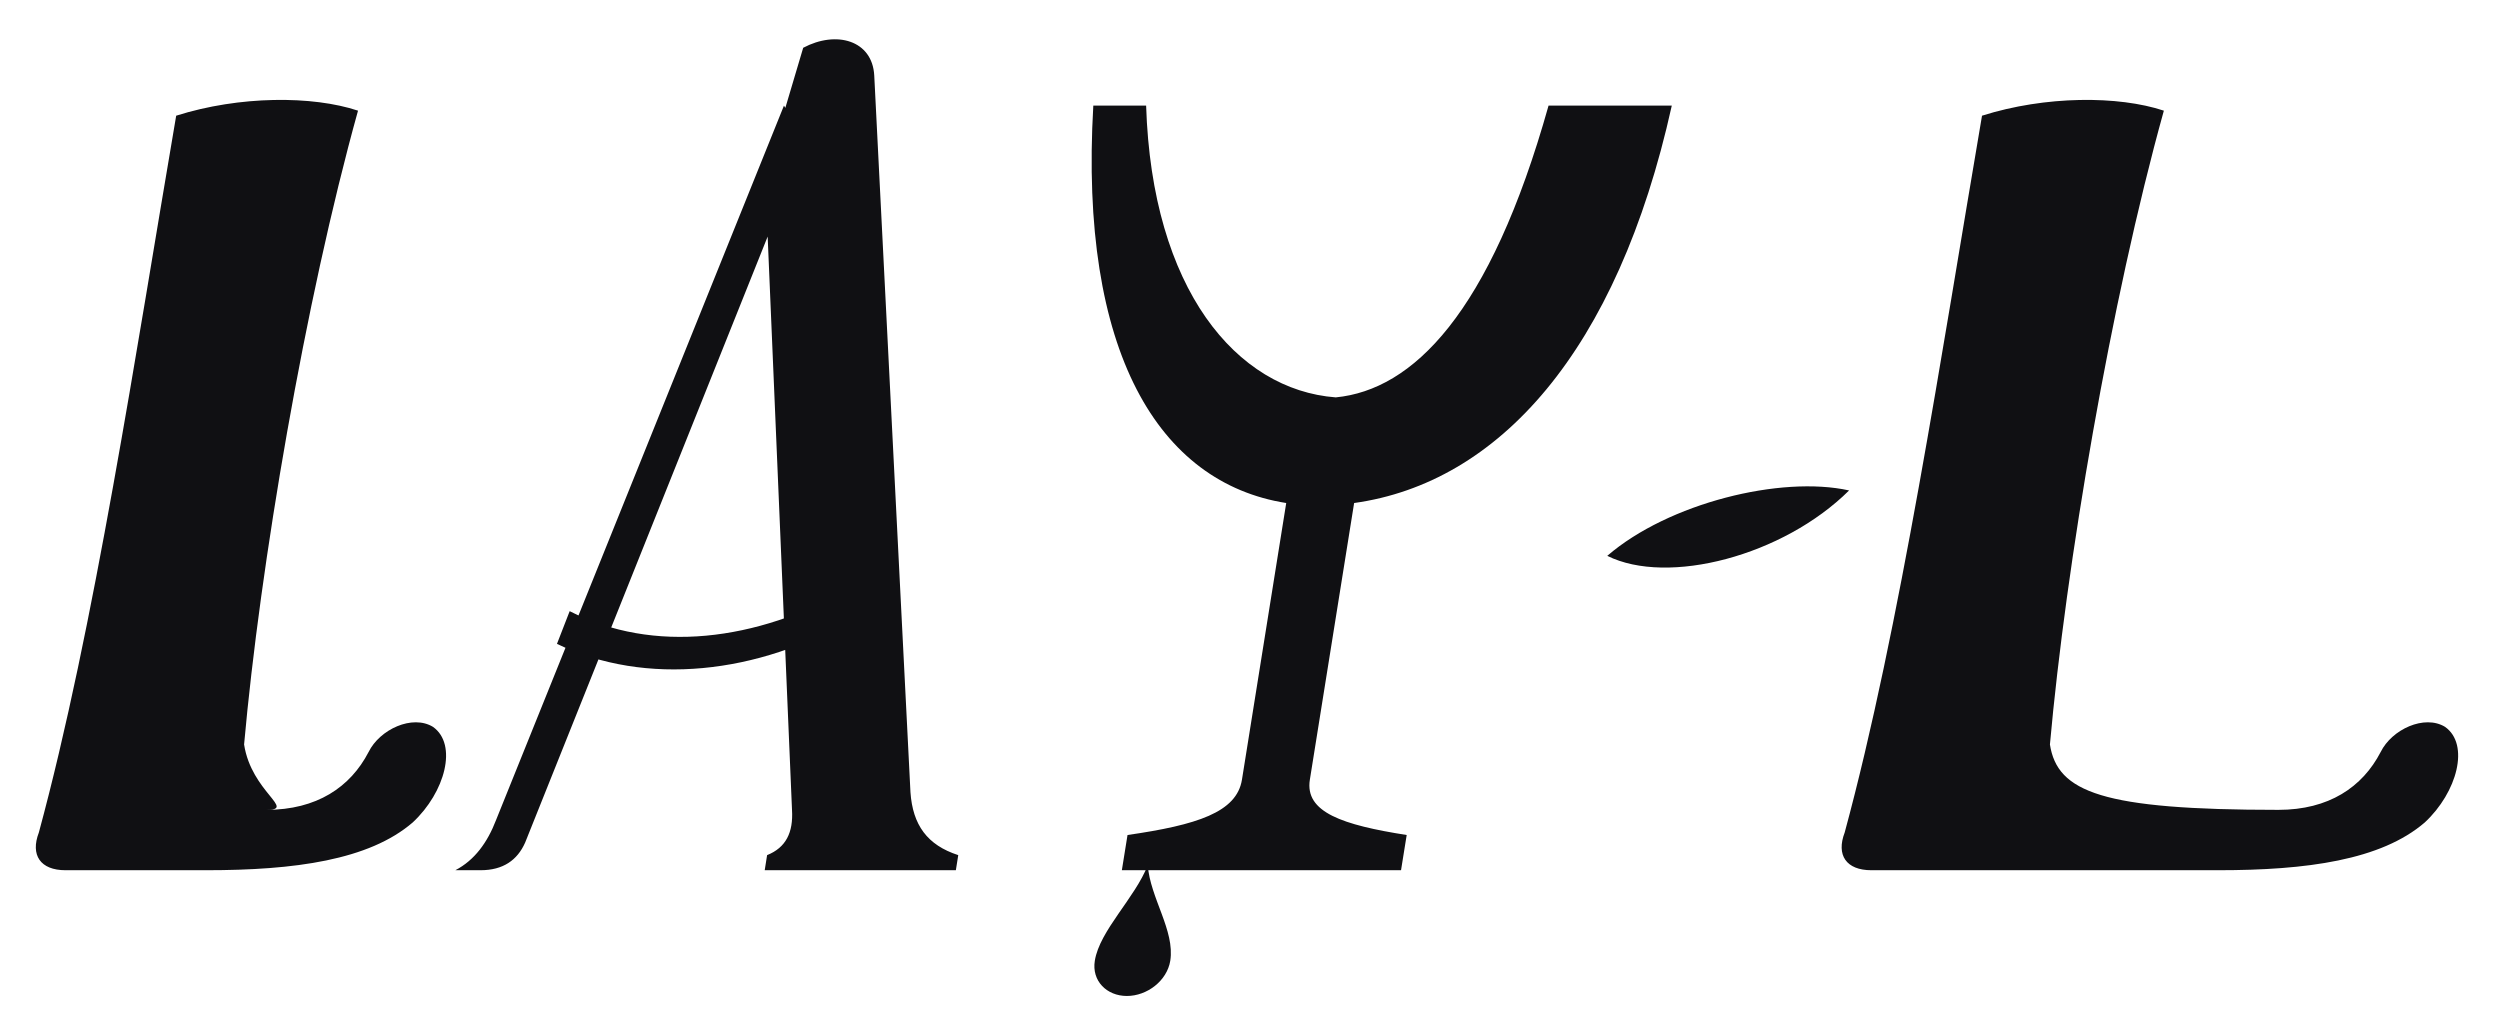
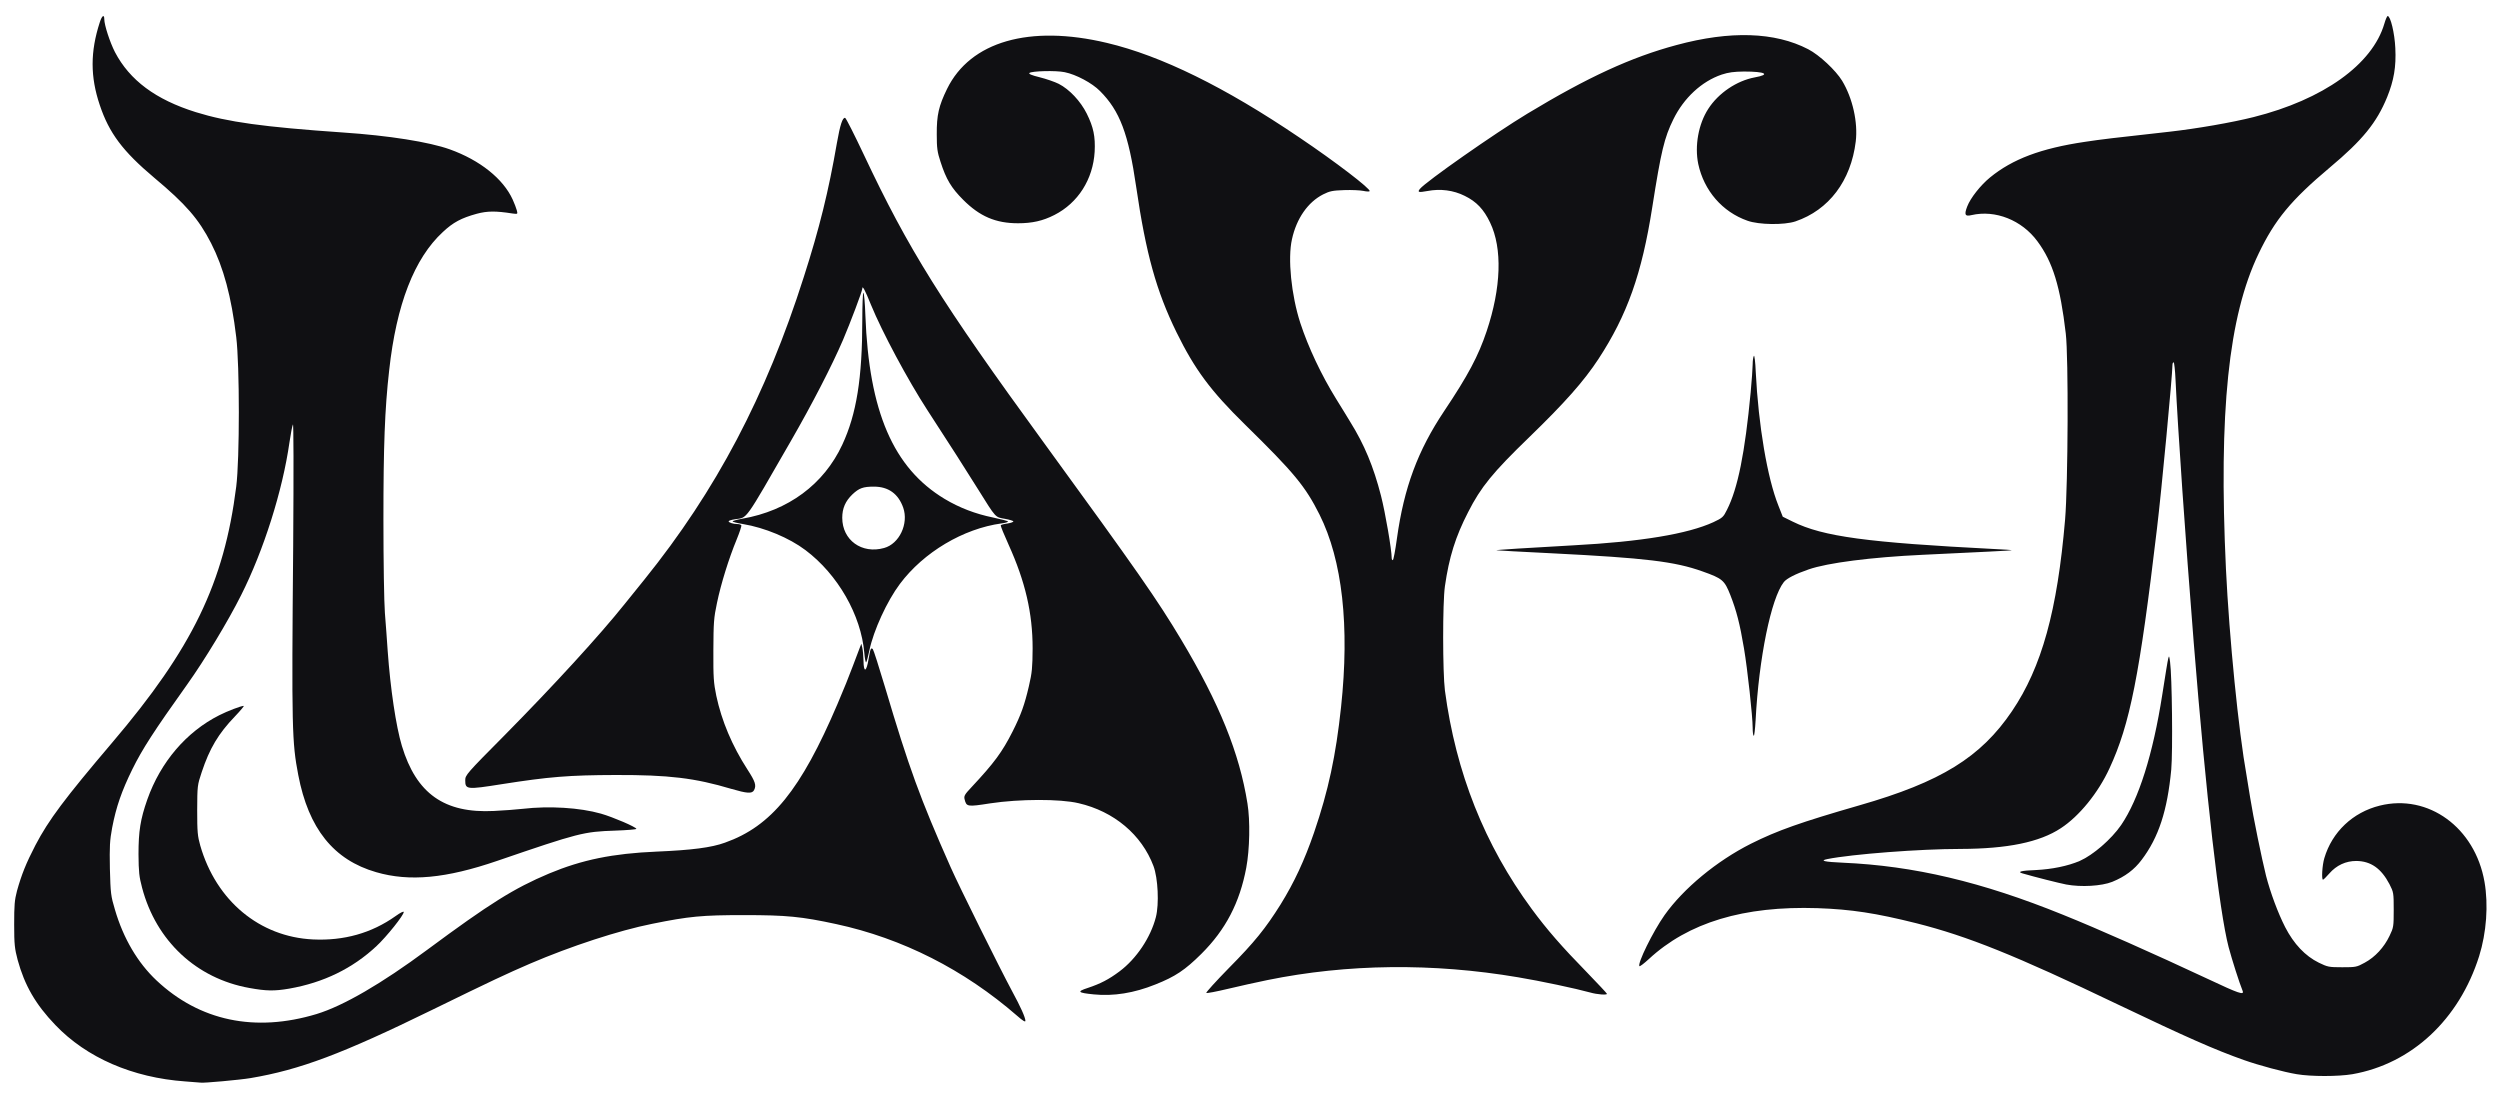
- <svg xmlns="http://www.w3.org/2000/svg" viewBox="6 20 1988 816" role="img" aria-label="LAY-L">
-   <path fill="#101013" d="M146.1,112.0C196.6,96.0 254.6,96.0 290.7,108.0C248.4,260.0 212.8,470.0 200.1,612.0C206.0,650.0 241.8,664.0 217.8,664.0C257.8,664.0 284.6,646.0 299.1,618.0C308.0,600.0 333.9,588.0 350.3,598.0C370.1,612.0 360.0,650.0 334.2,674.0C299.4,704.0 240.1,712.0 170.1,712.0L58.1,712.0C38.1,712.0 30.0,700.0 36.9,682.0C80.8,520.0 114.0,300.0 146.1,112.0ZM644.7,58.0C671.0,44.0 699.7,52.0 701.2,80.0L730.0,650.0C731.8,676.0 743.3,692.0 768.0,700.0L766.1,712.0L614.1,712.0L616.0,700.0C631.0,694.0 636.9,682.0 635.8,664.0L614.4,160.0ZM629.4,104.0L646.9,132.0L423.6,690.0C417.4,704.0 406.1,712.0 388.1,712.0L368.1,712.0C383.4,704.0 393.6,690.0 400.5,672.0ZM459.0,506.0C525.6,540.0 607.2,530.0 681.9,488.0L684.1,512.0C609.0,556.0 519.4,566.0 448.9,532.0ZM875.4,104.0L917.4,104.0C922.0,250.0 989.2,330.0 1068.2,336.0C1129.2,330.0 1190.8,270.0 1237.4,104.0L1335.4,104.0C1292.0,300.0 1197.4,404.0 1082.8,420.0L1047.6,640.0C1043.4,666.0 1073.8,676.0 1124.6,684.0L1120.1,712.0L898.1,712.0L902.6,684.0C957.8,676.0 989.4,666.0 993.6,640.0L1028.8,420.0C927.4,404.0 864.0,300.0 875.4,104.0ZM1284.1,462.0C1332.8,420.0 1422.3,398.0 1476.4,410.0C1424.1,462.0 1332.2,486.0 1284.1,462.0ZM1582.1,112.0C1632.6,96.0 1690.6,96.0 1726.7,108.0C1684.4,260.0 1648.8,470.0 1636.1,612.0C1642.0,650.0 1677.8,664.0 1817.8,664.0C1857.8,664.0 1884.6,646.0 1899.1,618.0C1908.0,600.0 1933.9,588.0 1950.3,598.0C1970.1,612.0 1960.0,650.0 1934.2,674.0C1899.4,704.0 1840.1,712.0 1770.1,712.0L1494.1,712.0C1474.1,712.0 1466.0,700.0 1472.9,682.0C1516.8,520.0 1550.0,300.0 1582.1,112.0Z" />
-   <path fill="#101013" d="M918.7,708.0C920.6,734.0 940.4,760.0 936.6,784.0C934.0,800.0 918.1,812.0 902.1,812.0C886.1,812.0 874.0,800.0 876.6,784.0C880.4,760.0 908.6,734.0 918.7,708.0Z" />
+ <svg xmlns="http://www.w3.org/2000/svg" viewBox="65 296 1870 820" role="img" aria-label="LAY-L">
+   <path fill="#101013" fill-rule="evenodd" d="M203.5,1104.9C164.2,1102.1 129.8,1087.2 106.4,1062.7C91.6,1047.3 83.4,1033.0 78.2,1014.0C76.0,1005.6 75.6,1002.5 75.6,987.5C75.6,973.0 75.9,969.3 77.7,962.4C81.1,950.2 84.5,941.7 91.5,928.2C101.4,909.3 113.3,893.4 148.9,851.5C208.9,781.0 232.6,732.0 241.7,660.0C244.3,639.4 244.3,569.4 241.7,548.1C238.1,517.9 232.2,496.1 222.9,477.9C213.6,459.8 204.1,448.8 180.3,428.9C156.8,409.1 146.6,395.5 139.6,374.5C132.5,353.4 132.5,334.7 139.6,312.8C141.2,307.7 143.0,306.4 143.0,310.3C143.0,314.7 147.2,327.6 151.0,335.0C162.0,356.0 181.4,370.5 211.5,379.9C235.3,387.3 262.1,391.0 321.5,395.1C355.9,397.4 386.0,402.2 401.4,407.7C424.0,415.8 441.4,429.7 448.5,445.3C449.8,448.2 451.2,451.8 451.6,453.4C452.3,456.2 452.3,456.2 448.4,455.7C435.6,453.7 429.5,453.8 421.6,455.9C410.0,459.1 404.0,462.3 396.3,469.5C374.9,489.2 361.5,523.7 356.1,573.0C352.8,602.0 351.8,629.7 351.8,684.5C351.8,716.3 352.3,746.6 352.9,754.5C353.5,762.2 354.5,775.0 355.0,783.0C357.0,811.0 361.2,839.3 365.6,853.9C376.4,889.7 397.4,904.5 434.5,902.6C441.6,902.3 451.3,901.5 456.0,901.0C475.8,898.7 498.7,900.1 514.5,904.6C523.6,907.2 541.0,914.7 541.0,916.0C541.0,916.4 533.9,917.0 525.2,917.3C501.5,918.1 498.0,919.0 437.0,939.9C398.5,953.1 371.2,955.6 346.4,948.4C314.5,939.2 295.8,915.8 288.1,875.7C283.4,851.2 283.1,841.2 284.3,704.5C284.7,646.6 284.6,612.3 284.1,613.5C283.6,614.6 282.4,620.7 281.5,627.0C276.4,662.9 262.2,707.8 245.3,741.3C235.7,760.5 218.0,789.8 205.0,808.0C180.1,842.9 171.5,856.2 164.0,871.4C156.0,887.7 151.9,899.5 148.9,915.1C147.1,924.9 146.9,928.8 147.2,945.9C147.7,964.4 147.9,966.1 151.0,976.5C157.3,998.0 168.0,1016.1 182.0,1029.3C214.3,1059.7 255.8,1068.4 301.8,1054.5C321.8,1048.4 350.4,1031.8 384.5,1006.5C431.5,971.7 449.4,960.5 475.7,949.4C500.4,939.1 523.3,934.4 556.2,933.0C582.3,931.9 597.2,930.0 607.3,926.3C642.0,914.0 664.0,886.9 691.4,822.7C695.5,813.2 700.7,800.3 703.0,794.0C705.4,787.7 707.8,781.4 708.3,780.0L709.3,777.5L710.0,780.5C710.4,782.1 710.8,786.6 710.9,790.3C711.0,799.5 713.1,798.8 714.7,789.0C716.0,781.2 716.5,780.1 717.9,781.6C718.4,782.1 722.5,794.9 727.0,810.0C744.9,870.3 753.2,893.1 776.0,944.5C782.4,959.0 812.7,1020.0 822.1,1037.5C828.4,1049.1 832.0,1057.1 832.0,1059.6C832.0,1060.7 830.1,1059.6 825.8,1055.8C786.1,1021.3 740.0,997.9 690.4,987.2C664.5,981.6 653.4,980.5 621.5,980.5C590.0,980.5 580.6,981.4 552.9,987.0C527.8,992.0 491.8,1003.8 461.5,1016.8C443.5,1024.6 433.6,1029.2 388.0,1051.5C321.2,1084.2 289.3,1096.2 252.5,1102.4C245.0,1103.7 216.6,1106.3 215.0,1105.8C214.7,1105.8 209.6,1105.4 203.5,1104.9ZM1783.0,1099.5C1773.3,1097.9 1754.7,1092.9 1743.4,1088.9C1721.9,1081.3 1700.6,1071.9 1649.5,1047.5C1572.3,1010.5 1536.8,996.3 1498.5,986.6C1468.1,979.0 1449.9,976.2 1424.5,975.3C1369.3,973.5 1327.8,986.0 1298.2,1013.5C1294.7,1016.7 1291.7,1019.0 1291.3,1018.7C1289.6,1016.9 1301.4,992.8 1310.1,980.5C1324.3,960.5 1349.1,940.0 1374.7,927.1C1394.5,917.2 1411.8,911.1 1455.8,898.4C1516.8,880.9 1546.6,862.5 1570.0,827.9C1592.2,795.1 1603.9,752.8 1609.7,684.5C1611.9,657.8 1612.3,563.2 1610.2,545.5C1606.1,510.3 1600.5,492.0 1589.0,476.5C1577.3,460.6 1557.5,452.8 1539.7,456.9C1534.8,458.1 1534.1,456.6 1536.5,450.4C1538.9,444.1 1546.5,434.5 1553.6,428.7C1570.4,415.0 1591.5,407.0 1624.5,402.1C1636.4,400.3 1645.4,399.2 1688.0,394.5C1708.3,392.2 1734.3,387.7 1750.6,383.6C1802.8,370.5 1839.6,344.2 1848.5,313.7C1849.4,310.6 1850.5,308.0 1851.0,308.0C1853.1,308.0 1856.2,320.8 1856.7,332.0C1857.4,346.0 1855.6,356.2 1850.6,368.6C1842.8,387.7 1832.2,400.8 1807.7,421.3C1778.7,445.7 1766.6,460.3 1754.4,485.8C1731.9,532.7 1724.5,603.9 1730.0,721.5C1732.5,773.2 1739.4,842.7 1745.5,876.5C1745.8,878.1 1746.9,885.4 1748.1,892.5C1750.3,906.6 1756.9,938.7 1760.0,951.1C1763.3,963.8 1768.9,978.9 1774.3,989.5C1780.8,1002.1 1789.3,1011.1 1799.5,1016.1C1806.1,1019.3 1807.0,1019.5 1817.0,1019.5C1827.1,1019.5 1827.8,1019.4 1833.8,1016.1C1841.6,1011.9 1848.3,1004.6 1852.4,996.0C1855.4,989.8 1855.5,989.0 1855.5,976.5C1855.5,963.8 1855.4,963.4 1852.3,957.3C1846.1,945.5 1838.3,940.1 1827.5,940.0C1819.7,940.0 1812.7,943.2 1807.3,949.4C1805.1,951.9 1803.0,954.0 1802.6,954.0C1801.4,954.0 1802.0,943.2 1803.6,937.9C1809.4,918.3 1824.9,903.6 1845.1,898.6C1881.4,889.6 1916.3,915.0 1923.4,955.6C1926.4,972.8 1924.9,993.6 1919.4,1011.2C1904.4,1058.7 1868.9,1091.7 1824.6,1099.5C1814.0,1101.3 1793.6,1101.3 1783.0,1099.5ZM883.1,1039.8C871.1,1038.6 870.3,1037.7 878.6,1035.0C888.2,1031.8 894.4,1028.6 902.4,1022.6C915.1,1013.1 925.7,997.2 929.6,982.0C932.1,972.3 931.2,952.8 927.8,943.8C919.0,920.4 898.3,902.9 871.8,896.8C857.9,893.5 827.6,893.6 805.7,896.9C788.4,899.6 787.9,899.5 786.5,893.8C785.9,891.4 786.6,890.2 791.7,884.8C808.7,866.6 814.6,858.6 822.4,843.2C828.7,830.7 831.4,823.1 834.6,809.3C837.0,799.0 837.3,795.4 837.4,781.0C837.4,754.5 831.9,731.0 819.5,703.6C816.0,695.9 813.3,689.3 813.6,688.9C813.8,688.5 816.0,687.9 818.5,687.6C821.0,687.2 823.0,686.5 823.0,686.0C823.0,685.6 820.2,684.7 816.8,684.1C809.3,682.8 810.2,683.8 796.6,662.0C788.0,648.2 775.3,628.3 758.5,602.5C744.1,580.3 724.8,544.3 716.5,524.0C712.0,512.9 710.0,509.1 710.0,511.9C710.0,513.7 701.1,537.3 695.6,550.2C687.4,569.3 672.7,597.9 656.5,626.0C621.4,687.0 624.3,683.0 614.8,684.4C612.1,684.8 610.0,685.5 610.0,685.9C610.0,686.9 613.5,688.0 616.7,688.0C617.9,688.0 619.1,688.4 619.5,688.9C619.8,689.5 618.2,694.2 616.0,699.6C610.3,713.4 604.3,732.5 601.3,747.0C598.9,758.3 598.7,761.7 598.6,782.5C598.5,802.9 598.8,806.7 600.8,816.5C604.8,835.2 612.6,853.8 624.1,871.6C630.0,880.7 630.9,883.5 629.0,887.1C627.5,889.8 623.8,889.5 612.1,886.1C584.6,877.9 565.3,875.6 525.5,875.7C490.6,875.8 475.7,877.0 440.1,882.6C414.2,886.7 413.0,886.6 413.0,879.7C413.0,875.8 413.7,874.9 442.8,845.6C479.2,808.7 513.6,771.2 532.5,747.5C535.2,744.1 541.8,735.9 547.1,729.4C600.6,663.0 637.9,592.3 666.3,503.0C677.9,466.9 684.8,438.9 691.0,403.0C693.4,389.3 695.3,383.6 697.2,384.2C697.9,384.5 704.1,396.8 711.1,411.6C744.5,482.5 768.7,521.4 846.2,627.7C915.8,723.3 930.6,744.5 948.5,774.4C977.1,822.2 992.1,859.3 998.1,897.0C1000.2,909.9 999.8,931.2 997.2,945.1C992.3,971.2 981.8,991.4 963.6,1009.5C951.4,1021.6 944.1,1026.5 929.2,1032.4C913.3,1038.8 897.9,1041.3 883.1,1039.8ZM1254.5,1038.4C1244.1,1035.5 1216.9,1029.7 1200.5,1027.0C1136.8,1016.2 1072.8,1016.9 1013.0,1029.1C1005.1,1030.7 991.7,1033.7 983.3,1035.7C974.9,1037.7 967.7,1039.1 967.3,1038.7C967.0,1038.3 974.5,1030.0 984.1,1020.2C1003.4,1000.7 1011.6,990.5 1022.9,972.5C1033.1,956.0 1040.7,939.7 1047.9,918.8C1058.7,887.2 1064.2,861.3 1068.1,825.0C1074.6,764.2 1069.1,715.1 1052.0,680.9C1041.3,659.6 1032.9,649.5 996.2,613.5C970.6,588.4 958.7,572.4 945.0,544.5C930.0,513.8 922.2,486.0 914.9,436.0C909.1,396.0 902.6,378.9 887.8,364.1C881.9,358.1 869.9,351.7 861.4,350.0C854.8,348.6 836.5,349.1 835.0,350.6C834.3,351.3 836.6,352.3 842.7,353.8C847.5,355.0 853.9,357.2 856.9,358.7C864.9,362.8 873.2,371.6 877.9,381.0C882.9,391.1 884.4,398.1 883.8,409.5C882.6,430.1 871.4,447.8 853.7,456.8C845.1,461.2 837.1,463.0 826.5,463.0C809.8,463.0 797.9,457.9 785.5,445.5C776.6,436.6 772.7,430.1 768.5,417.0C766.1,409.7 765.7,406.8 765.7,396.5C765.6,382.1 767.2,375.2 773.4,362.5C790.8,327.0 835.1,314.3 893.0,328.1C933.5,337.7 981.2,361.1 1037.0,398.9C1063.9,417.0 1090.5,437.4 1089.5,439.0C1089.2,439.4 1087.1,439.3 1084.8,438.8C1082.4,438.3 1076.0,438.0 1070.5,438.2C1061.8,438.5 1059.7,438.9 1054.7,441.4C1043.3,447.2 1034.8,459.4 1031.4,474.9C1028.1,489.4 1030.9,516.7 1037.6,537.5C1043.6,555.8 1053.3,576.4 1064.5,594.5C1068.2,600.5 1073.0,608.2 1075.0,611.6C1085.5,628.5 1092.4,645.0 1098.0,666.9C1101.2,679.4 1106.0,707.2 1106.0,713.6C1106.0,714.4 1106.4,715.0 1106.8,715.0C1107.3,715.0 1108.7,707.7 1109.9,698.8C1115.2,660.7 1125.5,633.0 1145.3,603.4C1163.1,576.8 1170.8,562.3 1177.0,543.8C1187.9,511.3 1188.9,481.8 1179.6,462.5C1174.9,452.6 1169.4,446.8 1160.6,442.5C1152.2,438.3 1142.4,437.0 1132.6,438.9C1126.0,440.1 1125.1,439.8 1127.1,437.3C1131.6,431.8 1183.0,395.8 1207.5,381.0C1252.7,353.7 1285.1,338.8 1319.0,329.7C1359.3,318.8 1392.6,319.9 1417.5,332.8C1426.0,337.2 1438.1,348.6 1442.9,356.4C1450.8,369.5 1454.8,387.5 1453.1,401.8C1449.5,431.3 1433.0,453.1 1408.0,461.6C1399.7,464.4 1380.7,464.2 1372.1,461.1C1353.3,454.5 1339.6,438.6 1335.3,418.7C1332.5,405.2 1335.4,388.8 1342.8,377.4C1350.4,365.6 1364.1,356.4 1377.5,353.9C1389.7,351.7 1385.6,349.5 1369.5,349.5C1361.8,349.6 1358.0,350.1 1352.8,351.8C1337.8,356.9 1324.5,369.3 1316.7,385.2C1309.9,399.0 1307.5,409.0 1300.9,451.0C1293.1,500.8 1282.2,531.6 1260.6,564.6C1249.6,581.3 1235.6,597.1 1208.9,623.0C1181.5,649.5 1172.7,660.3 1163.2,679.0C1153.7,697.4 1148.9,712.8 1145.8,734.5C1144.0,746.8 1144.1,799.1 1145.8,812.5C1154.0,874.0 1175.4,927.9 1210.8,976.0C1222.0,991.2 1233.2,1004.1 1251.8,1023.1C1260.1,1031.7 1267.0,1039.0 1267.0,1039.4C1267.0,1040.4 1259.7,1039.9 1254.5,1038.4ZM1742.5,1037.2C1740.0,1031.1 1734.5,1013.8 1732.0,1004.4C1725.0,977.5 1715.2,892.1 1705.9,776.5C1699.6,697.7 1694.0,616.4 1692.3,580.2C1692.0,573.0 1691.3,567.0 1690.9,567.0C1690.4,567.0 1690.0,567.9 1690.0,568.9C1690.0,576.3 1681.8,663.4 1678.4,691.5C1665.4,801.4 1658.2,837.7 1642.9,870.7C1634.5,889.0 1620.3,906.5 1606.5,915.5C1590.6,926.0 1566.5,930.9 1531.5,931.0C1501.1,931.0 1450.3,934.9 1431.8,938.6C1425.8,939.8 1429.7,940.7 1443.4,941.3C1496.5,943.6 1547.3,955.6 1608.0,980.2C1634.6,990.9 1675.3,1009.0 1717.0,1028.5C1739.5,1039.1 1743.8,1040.6 1742.5,1037.2Z" />
+   <path fill="#101013" fill-rule="evenodd" d="M251.5,1035.0C211.9,1027.9 181.8,999.8 171.3,960.1C169.1,951.8 168.7,948.3 168.6,935.0C168.6,917.8 170.0,908.8 175.2,894.0C185.1,866.0 204.4,843.4 229.0,831.0C235.3,827.8 245.3,824.0 247.3,824.0C247.8,824.0 244.9,827.5 240.8,831.8C228.3,844.8 221.8,855.8 215.9,873.5C212.6,883.4 212.6,883.7 212.5,902.0C212.5,918.4 212.8,921.4 214.8,928.5C226.7,969.8 259.2,996.8 299.1,998.7C322.2,999.8 342.9,994.0 360.8,981.3C364.4,978.7 367.0,977.4 367.0,978.2C367.0,980.6 354.2,996.6 346.7,1003.6C328.8,1020.4 307.0,1031.0 281.3,1035.5C270.2,1037.4 264.1,1037.3 251.5,1035.0ZM1610.5,957.6C1604.9,956.5 1587.1,952.0 1577.8,949.3C1573.6,948.1 1576.8,947.2 1587.8,946.8C1599.9,946.2 1611.7,943.8 1620.6,940.0C1630.6,935.6 1644.3,923.8 1651.7,913.0C1664.8,893.7 1675.4,860.3 1682.4,815.5C1687.6,782.6 1687.2,784.4 1688.2,791.0C1689.7,801.8 1690.3,858.1 1689.1,871.6C1686.2,902.3 1679.7,922.3 1667.0,939.1C1661.4,946.6 1654.5,951.7 1645.0,955.6C1637.0,958.8 1621.6,959.7 1610.5,957.6ZM1376.8,846.4C1376.3,846.0 1376.0,843.4 1376.0,840.5C1376.0,831.9 1372.1,796.3 1369.5,781.0C1366.4,762.5 1363.9,752.9 1359.3,741.1C1354.9,730.0 1353.4,728.7 1338.4,723.4C1317.7,716.0 1295.8,713.4 1226.5,709.9C1203.4,708.8 1184.4,707.7 1184.2,707.6C1184.0,707.3 1207.7,705.8 1242.0,703.9C1292.5,701.2 1327.4,695.4 1346.6,686.6C1353.4,683.4 1354.1,682.8 1356.8,677.3C1364.9,661.3 1370.2,634.9 1374.5,589.5C1375.3,580.7 1376.0,571.2 1376.0,568.5C1376.0,565.8 1376.4,562.9 1376.9,562.2C1377.3,561.4 1378.0,566.5 1378.3,574.2C1380.3,614.3 1387.0,653.6 1395.2,674.1L1398.5,682.5L1406.0,686.2C1428.7,697.4 1461.5,701.8 1557.3,706.7C1564.3,707.0 1569.9,707.4 1569.8,707.6C1569.5,707.8 1545.9,709.0 1503.0,711.0C1464.6,712.8 1432.0,717.0 1417.9,721.9C1408.0,725.3 1401.4,728.7 1399.3,731.4C1389.8,743.4 1380.6,788.3 1378.2,834.7C1377.8,841.5 1377.2,846.8 1376.8,846.4ZM711.5,784.4C709.1,756.1 691.7,725.7 667.5,707.5C655.3,698.3 637.0,690.7 620.8,688.0C616.5,687.3 613.0,686.4 613.0,686.0C613.0,685.6 616.3,684.7 620.2,684.0C654.6,678.0 681.2,658.3 695.0,628.7C705.7,605.8 710.0,578.8 710.0,535.2C710.0,524.1 710.4,515.0 710.8,515.0C711.3,515.0 712.0,522.5 712.3,531.8C715.0,603.9 733.2,646.1 771.6,669.2C782.6,675.8 794.6,680.4 807.8,683.1C813.9,684.4 819.0,685.7 819.0,686.1C819.0,686.5 816.9,687.2 814.2,687.5C785.6,691.4 755.9,709.0 738.1,732.8C728.5,745.6 718.4,767.6 715.3,782.5C714.4,786.9 713.3,790.9 712.9,791.4C712.5,791.8 711.9,788.7 711.5,784.4ZM726.3,705.9C737.7,702.8 744.8,687.7 740.6,675.7C736.9,665.3 729.5,660.0 718.7,660.0C710.6,660.0 707.6,661.1 702.6,665.8C697.4,670.8 695.0,676.2 695.0,683.3C695.0,700.0 709.6,710.6 726.3,705.9Z" />
</svg>
